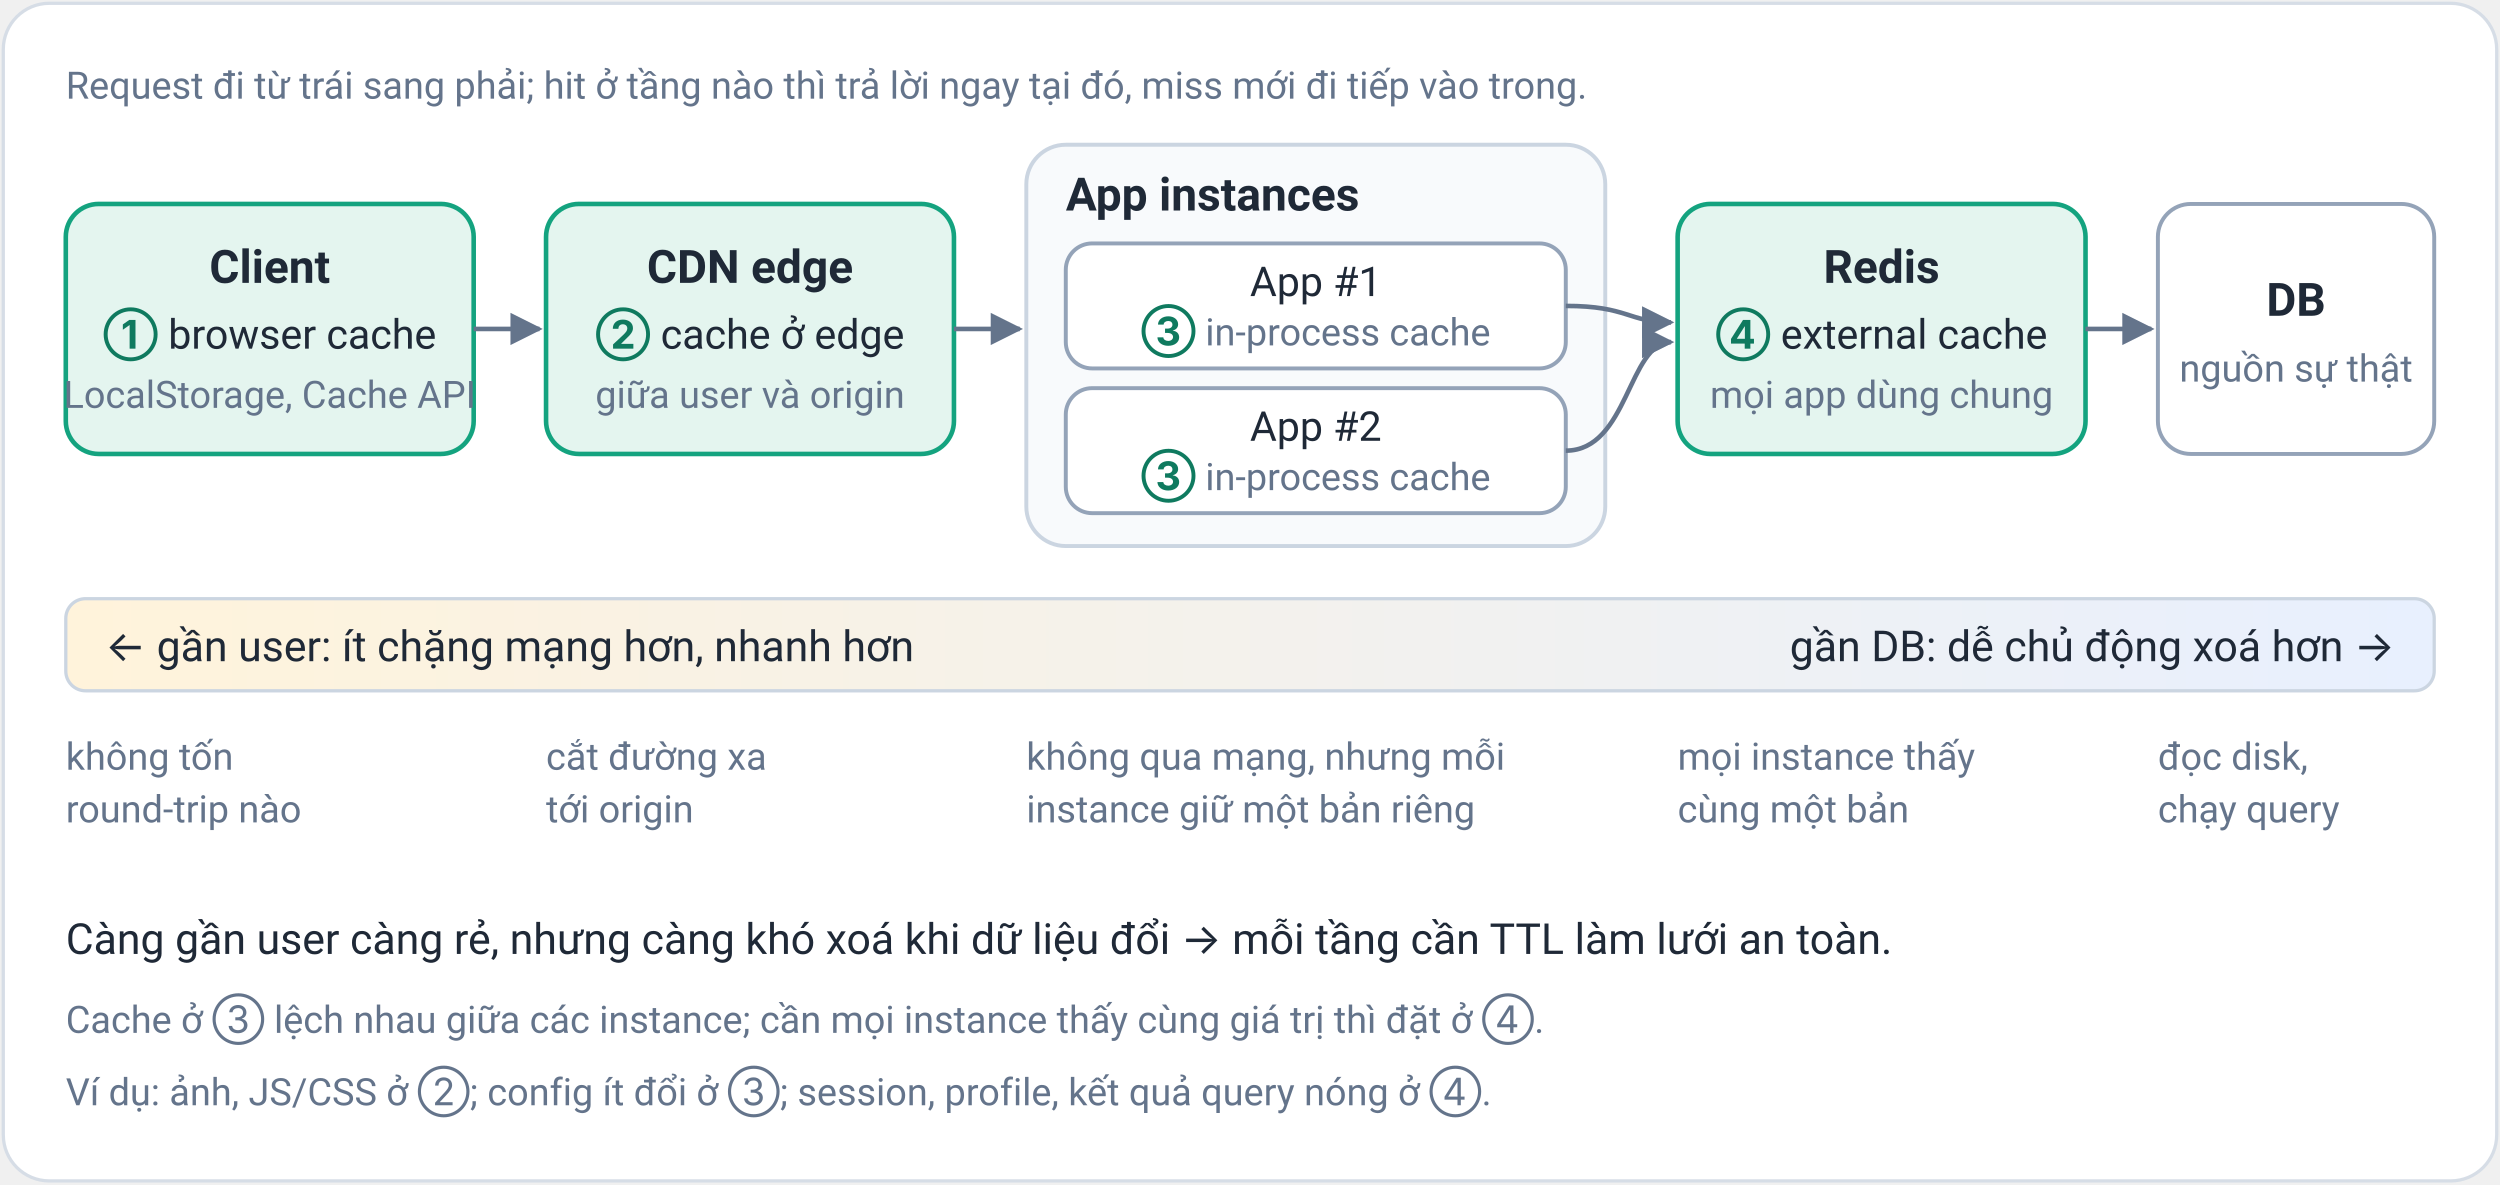
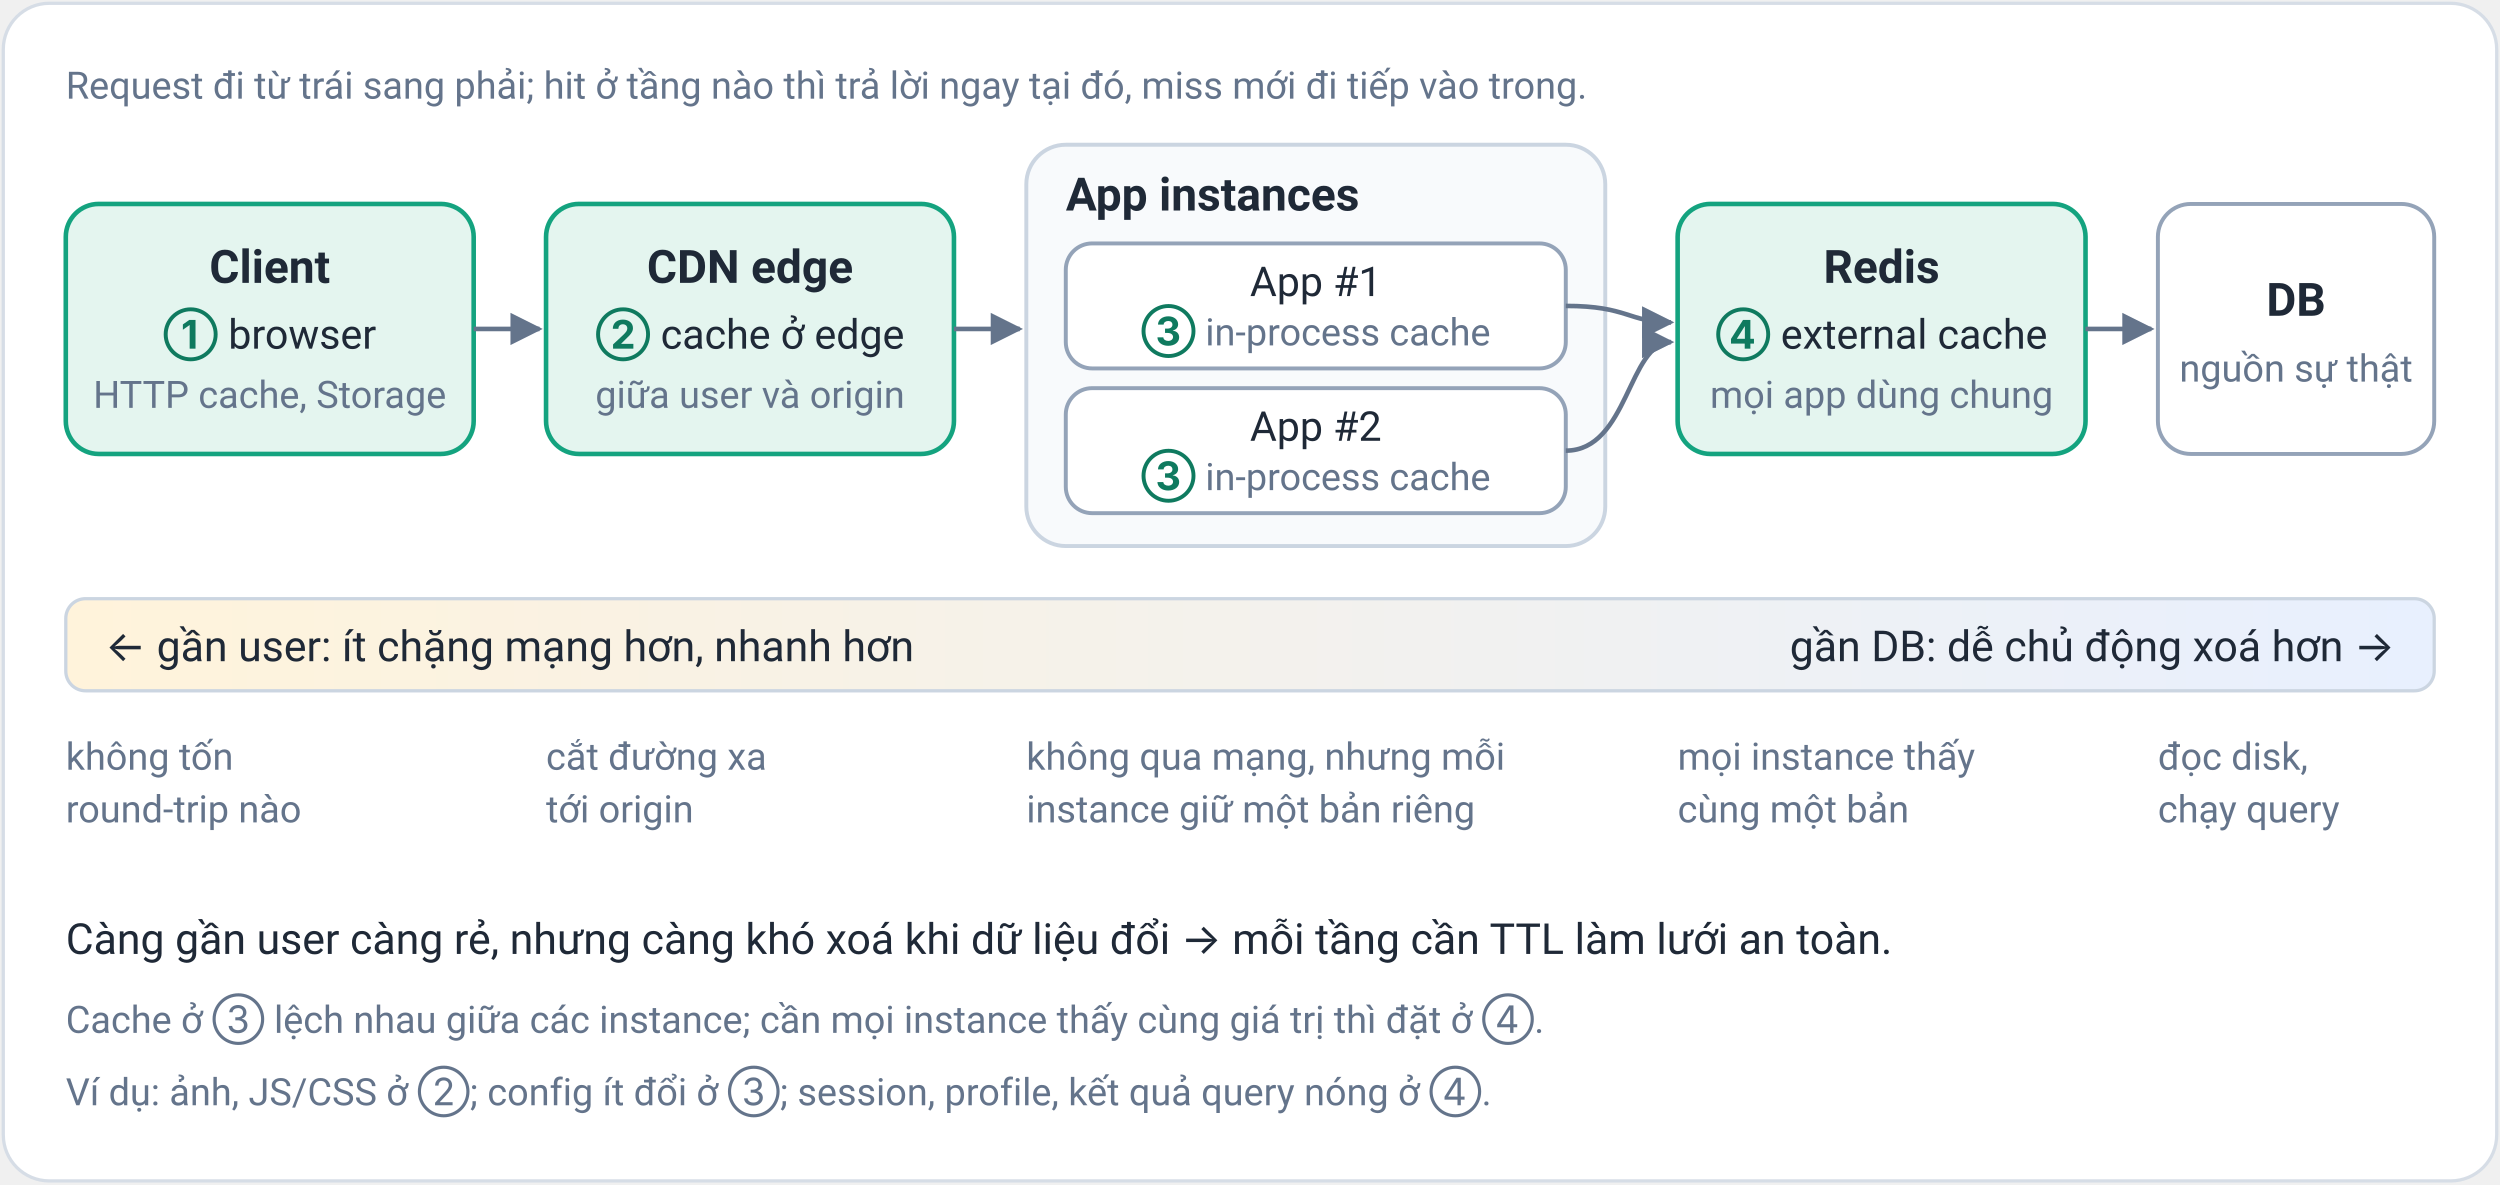
<svg xmlns="http://www.w3.org/2000/svg" viewBox="0 0 760 360" font-family="system-ui, -apple-system, 'Segoe UI', Roboto, sans-serif" role="img" aria-labelledby="t">
  <defs>
    <marker id="a" viewBox="0 0 10 10" refX="9" refY="5" markerWidth="7" markerHeight="7" orient="auto-start-reverse">
      <path d="M0,0 L10,5 L0,10 z" fill="#64748b" />
    </marker>
    <linearGradient id="g" x1="0" x2="1" y1="0" y2="0">
      <stop offset="0" stop-color="#fff3db" />
      <stop offset="1" stop-color="#e8f0fe" />
    </linearGradient>
    <style>
      .box { fill: #fff; stroke: #94a3b8; stroke-width: 1.2; }
      .grp { fill: #f8fafc; stroke: #cbd5e1; stroke-width: 1.2; }
      .cache { fill: #e4f5ef; stroke: #14a37f; stroke-width: 1.4; }
      .h { font-size: 14px; font-weight: 650; fill: #1f2937; }
      .hc { font-size: 14px; font-weight: 650; fill: #1f2937; text-anchor: middle; }
      .t { font-size: 13px; fill: #1f2937; }
      .c { font-size: 12.5px; fill: #1f2937; text-anchor: middle; }
      .s { font-size: 11.5px; fill: #64748b; }
      .sc { font-size: 11.5px; fill: #64748b; text-anchor: middle; }
      .n { font-size: 12px; font-weight: 700; fill: #0f7a5f; }
    </style>
  </defs>
  <rect x="1" y="1" width="758" height="358" rx="14" fill="#ffffff" stroke="#d6dde6" />
  <text class="s" x="20" y="30">Request đi từ trái sang phải; hit ở tầng nào thì trả lời ngay tại đó, miss mới đi tiếp vào trong.</text>
  <rect class="cache" x="20" y="62" width="124" height="76" rx="10" />
  <text class="hc" x="82" y="86">Client</text>
  <text class="c" x="82" y="106">
-     <tspan class="n">①</tspan> browser cache</text>
-   <text class="sc" x="82" y="124">LocalStorage, Cache API</text>
+     <tspan class="n">①</tspan> browser</text>
+   <text class="sc" x="82" y="124">HTTP cache, Storage</text>
  <rect class="cache" x="166" y="62" width="124" height="76" rx="10" />
  <text class="hc" x="228" y="86">CDN edge</text>
  <text class="c" x="228" y="106">
    <tspan class="n">②</tspan> cache ở edge</text>
  <text class="sc" x="228" y="124">giữa user và origin</text>
  <rect class="grp" x="312" y="44" width="176" height="122" rx="12" />
  <text class="h" x="324" y="64">App instances</text>
  <rect class="box" x="324" y="74" width="152" height="38" rx="8" />
  <text class="c" x="400" y="90">App #1</text>
  <text class="sc" x="400" y="105">
    <tspan class="n">③</tspan> in-process cache</text>
  <rect class="box" x="324" y="118" width="152" height="38" rx="8" />
  <text class="c" x="400" y="134">App #2</text>
  <text class="sc" x="400" y="149">
    <tspan class="n">③</tspan> in-process cache</text>
  <rect class="cache" x="510" y="62" width="124" height="76" rx="10" />
  <text class="hc" x="572" y="86">Redis</text>
  <text class="c" x="572" y="106">
    <tspan class="n">④</tspan> external cache</text>
  <text class="sc" x="572" y="124">mọi app dùng chung</text>
  <rect class="box" x="656" y="62" width="84" height="76" rx="10" />
  <text class="hc" x="698" y="96">DB</text>
  <text class="sc" x="698" y="116">nguồn sự thật</text>
  <g stroke="#64748b" stroke-width="1.4" fill="none" marker-end="url(#a)">
    <path d="M144,100 L164,100" />
    <path d="M290,100 L310,100" />
    <path d="M476,93 C495,93 495,98 508,98" />
    <path d="M476,137 C495,137 495,104 508,104" />
    <path d="M634,100 L654,100" />
  </g>
  <rect x="20" y="182" width="720" height="28" rx="6" fill="url(#g)" stroke="#cbd5e1" />
  <text class="t" x="32" y="201">← gần user: ít chặng mạng hơn, nhanh hơn</text>
  <text class="t" x="728" y="201" text-anchor="end">gần DB: dễ chủ động xoá hơn →</text>
  <text class="s" x="20" y="234">không tốn</text>
  <text class="s" x="20" y="250">round-trip nào</text>
  <text class="s" x="166" y="234">cắt đường xa</text>
  <text class="s" x="166" y="250">tới origin</text>
  <text class="s" x="312" y="234">không qua mạng, nhưng mỗi</text>
  <text class="s" x="312" y="250">instance giữ một bản riêng</text>
  <text class="s" x="510" y="234">mọi instance thấy</text>
  <text class="s" x="510" y="250">cùng một bản</text>
  <text class="s" x="656" y="234">đọc disk,</text>
  <text class="s" x="656" y="250">chạy query</text>
  <text class="t" x="20" y="290">Càng gần user càng rẻ, nhưng càng khó xoá khi dữ liệu đổi → mỗi tầng cần TTL làm lưới an toàn.</text>
  <text class="s" x="20" y="314">Cache ở ③ lệch nhau giữa các instance; cần mọi instance thấy cùng giá trị thì đặt ở ④.</text>
  <text class="s" x="20" y="336">Ví dụ: ảnh, JS/CSS ở ②; config ít đổi ở ③; session, profile, kết quả query nóng ở ④.</text>
</svg>
